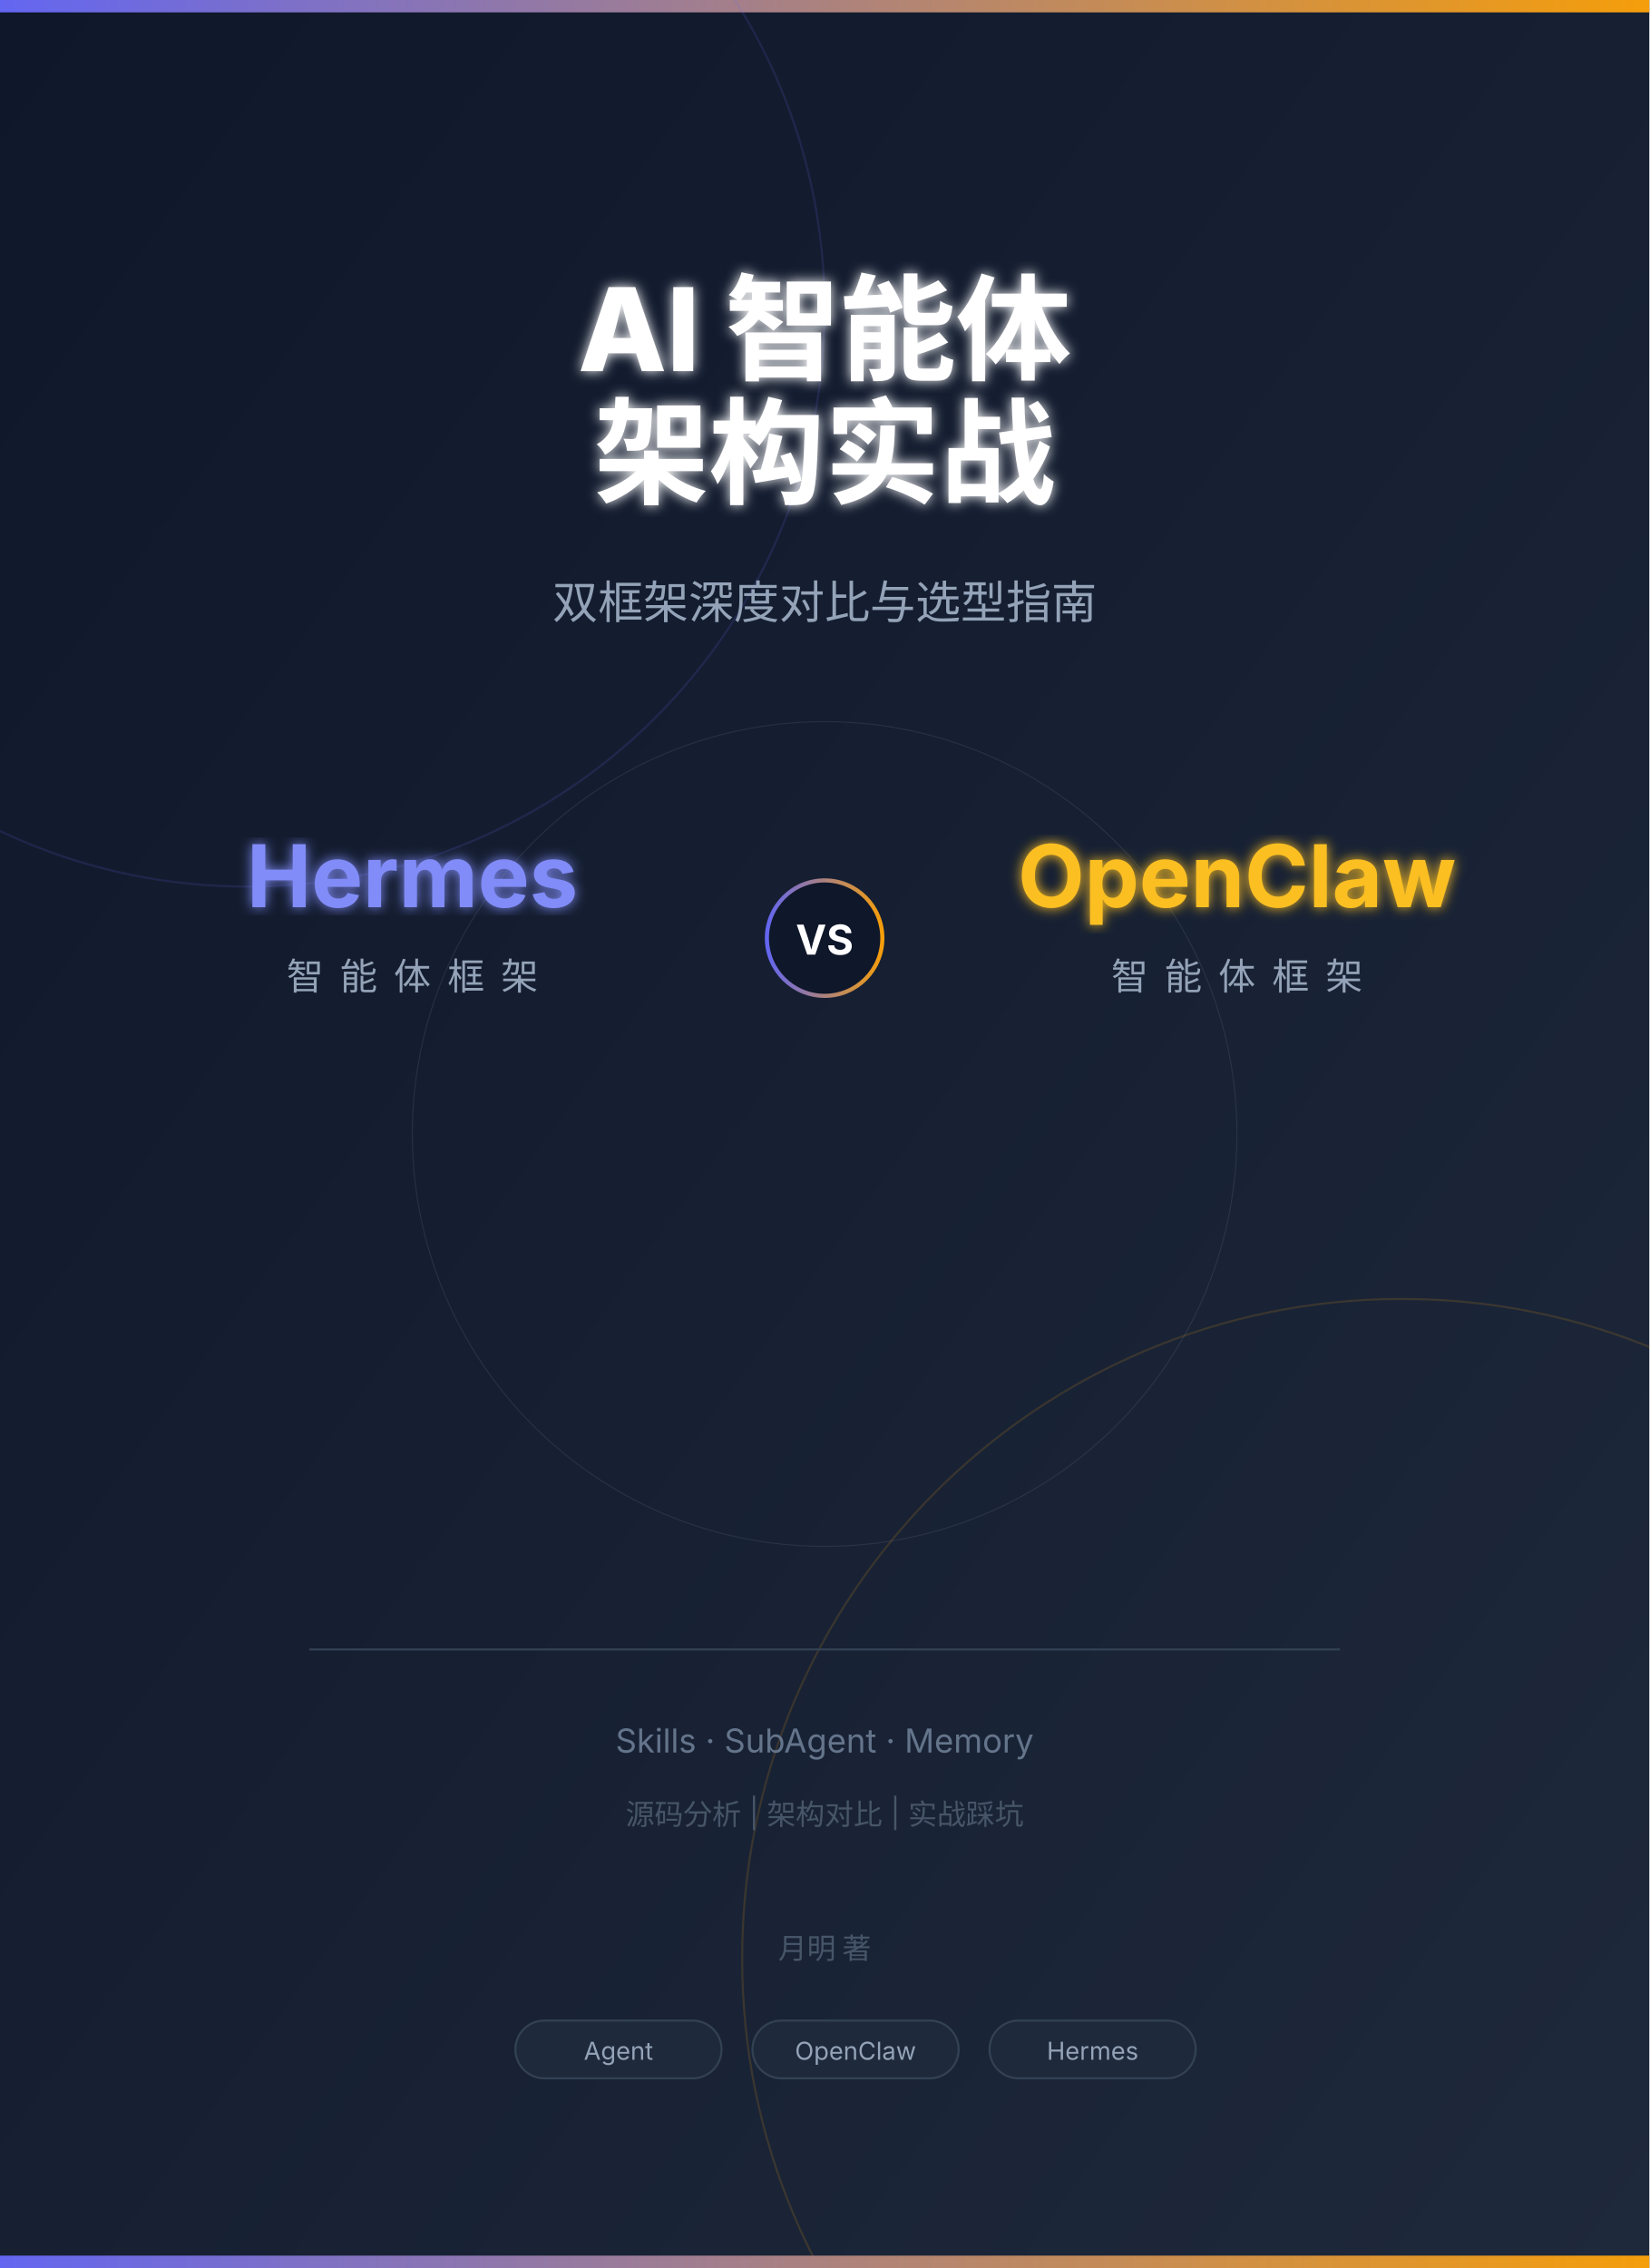
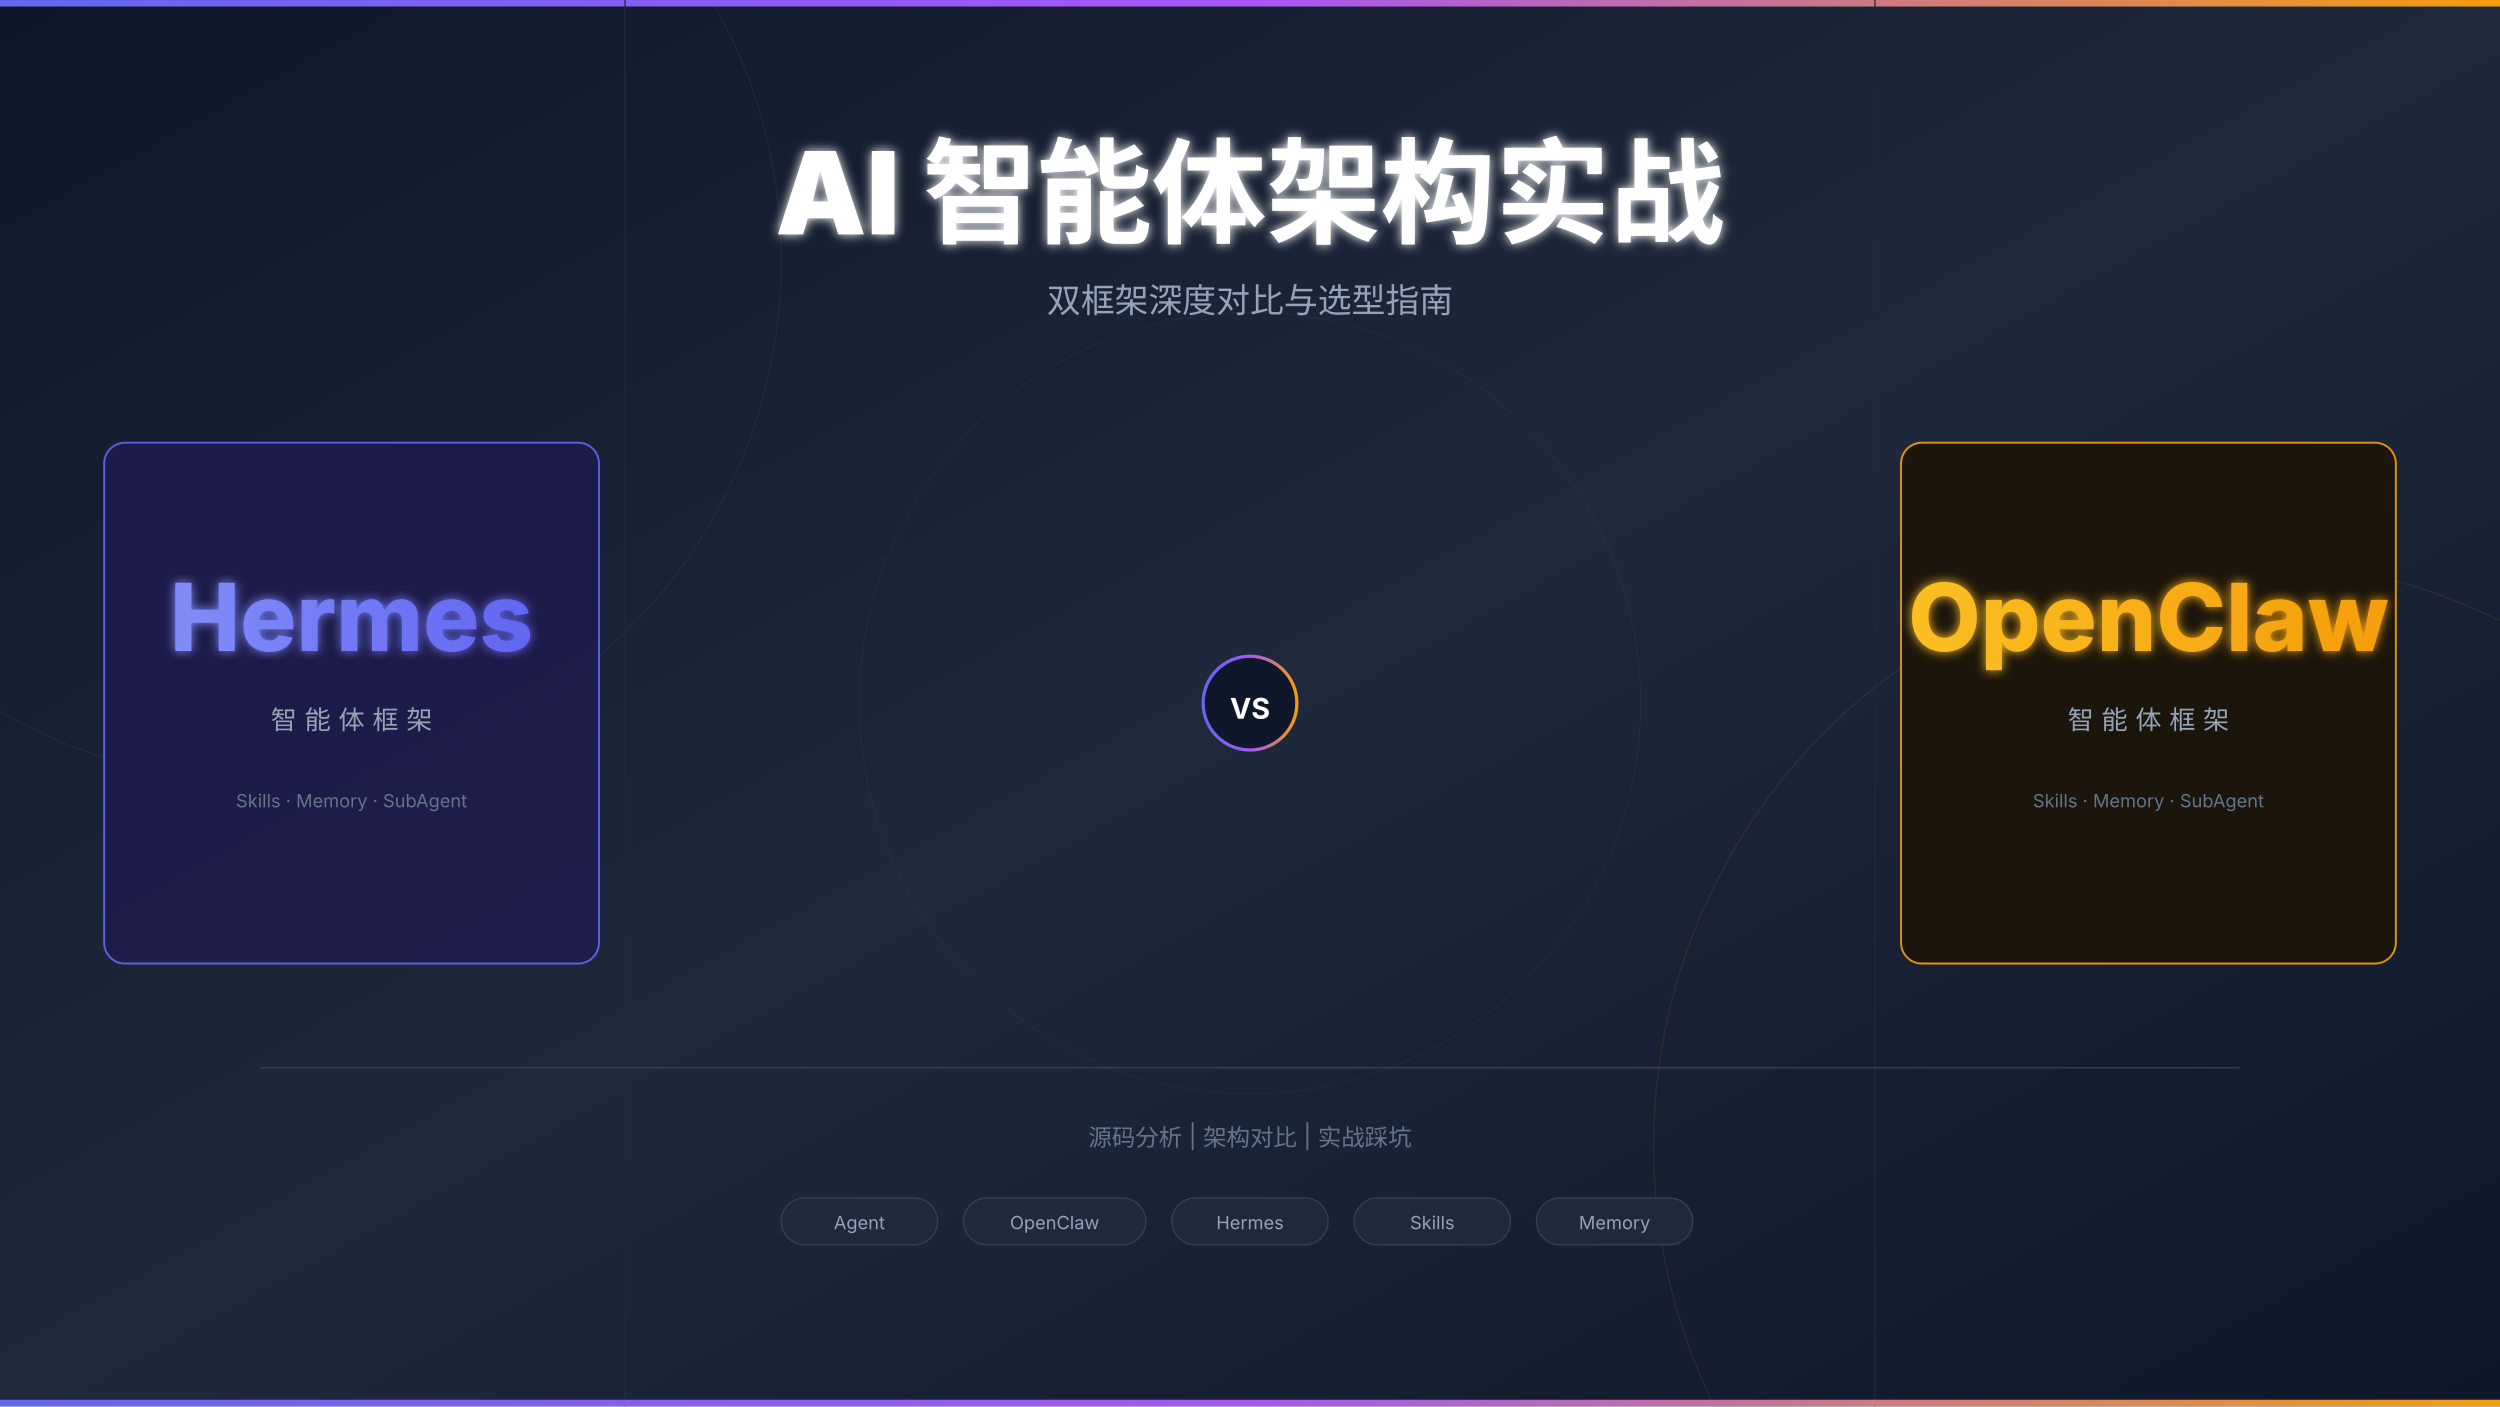
- <svg xmlns="http://www.w3.org/2000/svg" viewBox="0 0 800 1100">
+ <svg xmlns="http://www.w3.org/2000/svg" viewBox="0 0 1920 1080">
  <defs>
    <linearGradient id="bg" x1="0%" y1="0%" x2="100%" y2="100%">
      <stop offset="0%" style="stop-color:#0f172a" />
-       <stop offset="100%" style="stop-color:#1e293b" />
+       <stop offset="50%" style="stop-color:#1e293b" />
+       <stop offset="100%" style="stop-color:#0f172a" />
    </linearGradient>
    <linearGradient id="lineGrad" x1="0%" y1="0%" x2="100%" y2="0%">
      <stop offset="0%" style="stop-color:#6366f1" />
+       <stop offset="50%" style="stop-color:#a855f7" />
+       <stop offset="100%" style="stop-color:#f59e0b" />
+     </linearGradient>
+     <linearGradient id="hermesGrad" x1="0%" y1="0%" x2="100%" y2="0%">
+       <stop offset="0%" style="stop-color:#818cf8" />
+       <stop offset="100%" style="stop-color:#6366f1" />
+     </linearGradient>
+     <linearGradient id="openclawGrad" x1="0%" y1="0%" x2="100%" y2="0%">
+       <stop offset="0%" style="stop-color:#fbbf24" />
      <stop offset="100%" style="stop-color:#f59e0b" />
    </linearGradient>
    <filter id="glow">
-       <feGaussianBlur stdDeviation="3" result="blur" />
+       <feGaussianBlur stdDeviation="4" result="blur" />
      <feMerge>
        <feMergeNode in="blur" />
        <feMergeNode in="SourceGraphic" />
      </feMerge>
    </filter>
  </defs>
-   <rect width="800" height="1100" fill="url(#bg)" />
-   <rect x="0" y="0" width="800" height="6" fill="url(#lineGrad)" />
-   <circle cx="120" cy="150" r="280" fill="none" stroke="#6366f1" stroke-width="1" opacity="0.15" />
-   <circle cx="680" cy="950" r="320" fill="none" stroke="#f59e0b" stroke-width="1" opacity="0.15" />
-   <circle cx="400" cy="550" r="200" fill="none" stroke="#ffffff" stroke-width="0.5" opacity="0.08" />
-   <line x1="400" y1="380" x2="400" y2="720" stroke="url(#lineGrad)" stroke-width="2" stroke-dasharray="8,6" />
-   <text x="200" y="440" font-family="system-ui, -apple-system, sans-serif" font-size="42" font-weight="700" fill="#818cf8" text-anchor="middle" filter="url(#glow)">Hermes</text>
-   <text x="200" y="480" font-family="system-ui, -apple-system, sans-serif" font-size="18" fill="#94a3b8" text-anchor="middle" letter-spacing="8">智能体框架</text>
-   <text x="600" y="440" font-family="system-ui, -apple-system, sans-serif" font-size="42" font-weight="700" fill="#fbbf24" text-anchor="middle" filter="url(#glow)">OpenClaw</text>
-   <text x="600" y="480" font-family="system-ui, -apple-system, sans-serif" font-size="18" fill="#94a3b8" text-anchor="middle" letter-spacing="8">智能体框架</text>
-   <circle cx="400" cy="455" r="28" fill="#0f172a" stroke="url(#lineGrad)" stroke-width="2" />
-   <text x="400" y="463" font-family="system-ui, -apple-system, sans-serif" font-size="20" font-weight="700" fill="#ffffff" text-anchor="middle">VS</text>
-   <text x="400" y="180" font-family="system-ui, -apple-system, sans-serif" font-size="56" font-weight="800" fill="#ffffff" text-anchor="middle" filter="url(#glow)">AI 智能体</text>
-   <text x="400" y="240" font-family="system-ui, -apple-system, sans-serif" font-size="56" font-weight="800" fill="#ffffff" text-anchor="middle" filter="url(#glow)">架构实战</text>
-   <text x="400" y="300" font-family="system-ui, -apple-system, sans-serif" font-size="22" fill="#94a3b8" text-anchor="middle">双框架深度对比与选型指南</text>
-   <line x1="150" y1="800" x2="650" y2="800" stroke="#334155" stroke-width="1" />
-   <text x="400" y="850" font-family="system-ui, -apple-system, sans-serif" font-size="16" fill="#64748b" text-anchor="middle">Skills · SubAgent · Memory</text>
-   <text x="400" y="885" font-family="system-ui, -apple-system, sans-serif" font-size="14" fill="#475569" text-anchor="middle">源码分析 | 架构对比 | 实战踩坑</text>
-   <text x="400" y="950" font-family="system-ui, -apple-system, sans-serif" font-size="14" fill="#475569" text-anchor="middle">月明 著</text>
-   <rect x="250" y="980" width="100" height="28" rx="14" fill="#1e293b" stroke="#334155" />
-   <text x="300" y="999" font-family="system-ui, -apple-system, sans-serif" font-size="12" fill="#94a3b8" text-anchor="middle">Agent</text>
-   <rect x="365" y="980" width="100" height="28" rx="14" fill="#1e293b" stroke="#334155" />
-   <text x="415" y="999" font-family="system-ui, -apple-system, sans-serif" font-size="12" fill="#94a3b8" text-anchor="middle">OpenClaw</text>
-   <rect x="480" y="980" width="100" height="28" rx="14" fill="#1e293b" stroke="#334155" />
-   <text x="530" y="999" font-family="system-ui, -apple-system, sans-serif" font-size="12" fill="#94a3b8" text-anchor="middle">Hermes</text>
-   <rect x="0" y="1094" width="800" height="6" fill="url(#lineGrad)" />
+   <rect width="1920" height="1080" fill="url(#bg)" />
+   <rect x="0" y="0" width="1920" height="5" fill="url(#lineGrad)" />
+   <circle cx="200" cy="200" r="400" fill="none" stroke="#6366f1" stroke-width="1" opacity="0.1" />
+   <circle cx="1720" cy="880" r="450" fill="none" stroke="#f59e0b" stroke-width="1" opacity="0.1" />
+   <circle cx="960" cy="540" r="300" fill="none" stroke="#ffffff" stroke-width="0.5" opacity="0.05" />
+   <line x1="480" y1="0" x2="480" y2="1080" stroke="#1e293b" stroke-width="1" />
+   <line x1="1440" y1="0" x2="1440" y2="1080" stroke="#1e293b" stroke-width="1" />
+   <g>
+     <rect x="80" y="340" width="380" height="400" rx="16" fill="#1e1b4b" stroke="#6366f1" stroke-width="1.5" opacity="0.9" />
+     <text x="270" y="500" font-family="system-ui, -apple-system, sans-serif" font-size="72" font-weight="800" fill="url(#hermesGrad)" text-anchor="middle" filter="url(#glow)">Hermes</text>
+     <text x="270" y="560" font-family="system-ui, -apple-system, sans-serif" font-size="20" fill="#94a3b8" text-anchor="middle" letter-spacing="6">智能体框架</text>
+     <text x="270" y="620" font-family="system-ui, -apple-system, sans-serif" font-size="14" fill="#64748b" text-anchor="middle">Skills · Memory · SubAgent</text>
+   </g>
+   <g>
+     <line x1="480" y1="540" x2="1440" y2="540" stroke="url(#lineGrad)" stroke-width="2" stroke-dasharray="12,8" />
+     <circle cx="960" cy="540" r="36" fill="#0f172a" stroke="url(#lineGrad)" stroke-width="2.5" />
+     <text x="960" y="552" font-family="system-ui, -apple-system, sans-serif" font-size="22" font-weight="700" fill="#ffffff" text-anchor="middle">VS</text>
+   </g>
+   <g>
+     <rect x="1460" y="340" width="380" height="400" rx="16" fill="#1c1408" stroke="#f59e0b" stroke-width="1.5" opacity="0.9" />
+     <text x="1650" y="500" font-family="system-ui, -apple-system, sans-serif" font-size="72" font-weight="800" fill="url(#openclawGrad)" text-anchor="middle" filter="url(#glow)">OpenClaw</text>
+     <text x="1650" y="560" font-family="system-ui, -apple-system, sans-serif" font-size="20" fill="#94a3b8" text-anchor="middle" letter-spacing="6">智能体框架</text>
+     <text x="1650" y="620" font-family="system-ui, -apple-system, sans-serif" font-size="14" fill="#64748b" text-anchor="middle">Skills · Memory · SubAgent</text>
+   </g>
+   <text x="960" y="180" font-family="system-ui, -apple-system, sans-serif" font-size="88" font-weight="900" fill="#ffffff" text-anchor="middle" filter="url(#glow)">AI 智能体架构实战</text>
+   <text x="960" y="240" font-family="system-ui, -apple-system, sans-serif" font-size="26" fill="#94a3b8" text-anchor="middle">双框架深度对比与选型指南</text>
+   <line x1="200" y1="820" x2="1720" y2="820" stroke="#334155" stroke-width="1" />
+   <text x="960" y="880" font-family="system-ui, -apple-system, sans-serif" font-size="18" fill="#64748b" text-anchor="middle">源码分析  |  架构对比  |  实战踩坑</text>
+   <rect x="600" y="920" width="120" height="36" rx="18" fill="#1e293b" stroke="#334155" />
+   <text x="660" y="944" font-family="system-ui, -apple-system, sans-serif" font-size="14" fill="#94a3b8" text-anchor="middle">Agent</text>
+   <rect x="740" y="920" width="140" height="36" rx="18" fill="#1e293b" stroke="#334155" />
+   <text x="810" y="944" font-family="system-ui, -apple-system, sans-serif" font-size="14" fill="#94a3b8" text-anchor="middle">OpenClaw</text>
+   <rect x="900" y="920" width="120" height="36" rx="18" fill="#1e293b" stroke="#334155" />
+   <text x="960" y="944" font-family="system-ui, -apple-system, sans-serif" font-size="14" fill="#94a3b8" text-anchor="middle">Hermes</text>
+   <rect x="1040" y="920" width="120" height="36" rx="18" fill="#1e293b" stroke="#334155" />
+   <text x="1100" y="944" font-family="system-ui, -apple-system, sans-serif" font-size="14" fill="#94a3b8" text-anchor="middle">Skills</text>
+   <rect x="1180" y="920" width="120" height="36" rx="18" fill="#1e293b" stroke="#334155" />
+   <text x="1240" y="944" font-family="system-ui, -apple-system, sans-serif" font-size="14" fill="#94a3b8" text-anchor="middle">Memory</text>
+   <rect x="0" y="1075" width="1920" height="5" fill="url(#lineGrad)" />
</svg>
